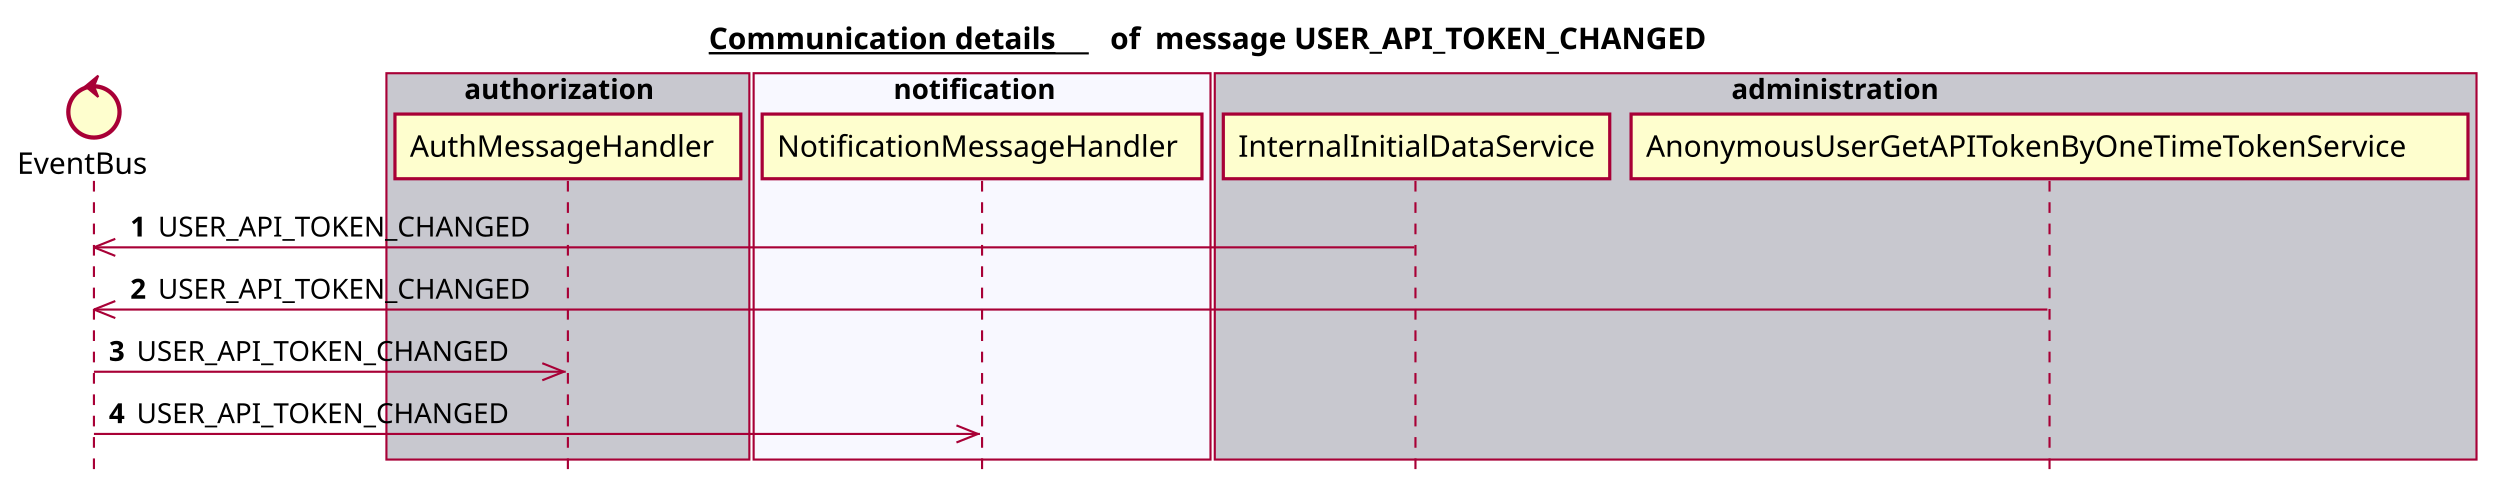
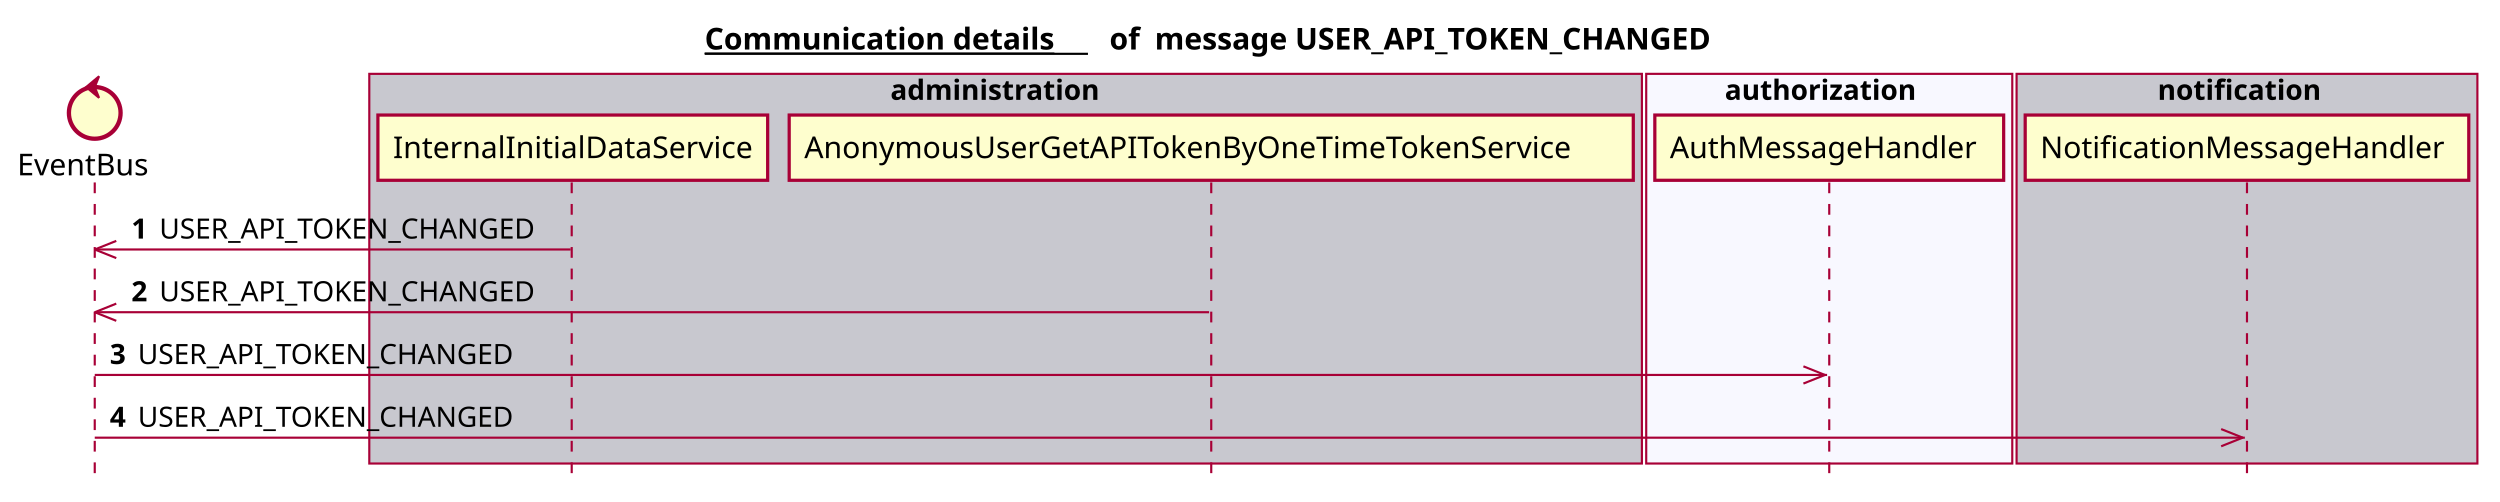
- <svg xmlns="http://www.w3.org/2000/svg" contentScriptType="application/ecmascript" contentStyleType="text/css" height="233px" preserveAspectRatio="none" style="width:1171px;height:233px;" version="1.1" viewBox="0 0 1171 233" width="1171px" zoomAndPan="magnify">
+ <svg xmlns="http://www.w3.org/2000/svg" contentScriptType="application/ecmascript" contentStyleType="text/css" height="233px" preserveAspectRatio="none" style="width:1161px;height:233px;" version="1.1" viewBox="0 0 1161 233" width="1161px" zoomAndPan="magnify">
  <defs />
  <g>
-     <text fill="#000000" font-family="sans-serif" font-size="14" font-weight="bold" lengthAdjust="spacingAndGlyphs" text-decoration="underline" textLength="178" x="332" y="22.995">Communication details</text>
-     <line style="stroke: #000000; stroke-width: 1.0;" x1="332" x2="510" y1="24.995" y2="24.995" />
-     <text fill="#000000" font-family="sans-serif" font-size="14" font-weight="bold" lengthAdjust="spacingAndGlyphs" textLength="16" x="520" y="22.995">of</text>
-     <text fill="#000000" font-family="sans-serif" font-size="14" font-weight="bold" lengthAdjust="spacingAndGlyphs" textLength="291" x="541" y="22.995">message USER_API_TOKEN_CHANGED</text>
-     <rect fill="#C8C8CF" height="180.961" style="stroke: #A80036; stroke-width: 1.0;" width="170" x="181" y="34.297" />
-     <text fill="#000000" font-family="sans-serif" font-size="13" font-weight="bold" lengthAdjust="spacingAndGlyphs" textLength="97" x="217.5" y="46.364">authorization</text>
-     <rect fill="#F8F8FF" height="180.961" style="stroke: #A80036; stroke-width: 1.0;" width="214" x="353" y="34.297" />
-     <text fill="#000000" font-family="sans-serif" font-size="13" font-weight="bold" lengthAdjust="spacingAndGlyphs" textLength="83" x="418.5" y="46.364">notification</text>
-     <rect fill="#C8C8CF" height="180.961" style="stroke: #A80036; stroke-width: 1.0;" width="591" x="569" y="34.297" />
-     <text fill="#000000" font-family="sans-serif" font-size="13" font-weight="bold" lengthAdjust="spacingAndGlyphs" textLength="107" x="811" y="46.364">administration</text>
+     <text fill="#000000" font-family="sans-serif" font-size="14" font-weight="bold" lengthAdjust="spacingAndGlyphs" text-decoration="underline" textLength="178" x="327.25" y="22.995">Communication details</text>
+     <line style="stroke: #000000; stroke-width: 1.0;" x1="327.25" x2="505.25" y1="24.995" y2="24.995" />
+     <text fill="#000000" font-family="sans-serif" font-size="14" font-weight="bold" lengthAdjust="spacingAndGlyphs" textLength="16" x="515.25" y="22.995">of</text>
+     <text fill="#000000" font-family="sans-serif" font-size="14" font-weight="bold" lengthAdjust="spacingAndGlyphs" textLength="291" x="536.25" y="22.995">message USER_API_TOKEN_CHANGED</text>
+     <rect fill="#C8C8CF" height="180.961" style="stroke: #A80036; stroke-width: 1.0;" width="591" x="171.5" y="34.297" />
+     <text fill="#000000" font-family="sans-serif" font-size="13" font-weight="bold" lengthAdjust="spacingAndGlyphs" textLength="107" x="413.5" y="46.364">administration</text>
+     <rect fill="#F8F8FF" height="180.961" style="stroke: #A80036; stroke-width: 1.0;" width="170" x="764.5" y="34.297" />
+     <text fill="#000000" font-family="sans-serif" font-size="13" font-weight="bold" lengthAdjust="spacingAndGlyphs" textLength="97" x="801" y="46.364">authorization</text>
+     <rect fill="#C8C8CF" height="180.961" style="stroke: #A80036; stroke-width: 1.0;" width="214" x="936.5" y="34.297" />
+     <text fill="#000000" font-family="sans-serif" font-size="13" font-weight="bold" lengthAdjust="spacingAndGlyphs" textLength="83" x="1002" y="46.364">notification</text>
    <line style="stroke: #A80036; stroke-width: 1.0; stroke-dasharray: 5.0,5.0;" x1="44" x2="44" y1="84.727" y2="221.258" />
-     <line style="stroke: #A80036; stroke-width: 1.0; stroke-dasharray: 5.0,5.0;" x1="266" x2="266" y1="84.727" y2="221.258" />
-     <line style="stroke: #A80036; stroke-width: 1.0; stroke-dasharray: 5.0,5.0;" x1="460" x2="460" y1="84.727" y2="221.258" />
-     <line style="stroke: #A80036; stroke-width: 1.0; stroke-dasharray: 5.0,5.0;" x1="663" x2="663" y1="84.727" y2="221.258" />
-     <line style="stroke: #A80036; stroke-width: 1.0; stroke-dasharray: 5.0,5.0;" x1="960" x2="960" y1="84.727" y2="221.258" />
+     <line style="stroke: #A80036; stroke-width: 1.0; stroke-dasharray: 5.0,5.0;" x1="265.5" x2="265.5" y1="84.727" y2="221.258" />
+     <line style="stroke: #A80036; stroke-width: 1.0; stroke-dasharray: 5.0,5.0;" x1="562.5" x2="562.5" y1="84.727" y2="221.258" />
+     <line style="stroke: #A80036; stroke-width: 1.0; stroke-dasharray: 5.0,5.0;" x1="849.5" x2="849.5" y1="84.727" y2="221.258" />
+     <line style="stroke: #A80036; stroke-width: 1.0; stroke-dasharray: 5.0,5.0;" x1="1043.5" x2="1043.5" y1="84.727" y2="221.258" />
    <text fill="#000000" font-family="sans-serif" font-size="14" lengthAdjust="spacingAndGlyphs" textLength="66" x="8" y="81.425">EventBus</text>
    <ellipse cx="44" cy="52.43" fill="#FEFECE" rx="12" ry="12" style="stroke: #A80036; stroke-width: 2.0;" />
    <polygon fill="#A80036" points="40,40.43,46,35.43,44,40.43,46,45.43,40,40.43" style="stroke: #A80036; stroke-width: 1.0;" />
-     <rect fill="#FEFECE" height="30.297" style="stroke: #A80036; stroke-width: 1.5;" width="162" x="185" y="53.43" />
-     <text fill="#000000" font-family="sans-serif" font-size="14" lengthAdjust="spacingAndGlyphs" textLength="148" x="192" y="73.425">AuthMessageHandler</text>
-     <rect fill="#FEFECE" height="30.297" style="stroke: #A80036; stroke-width: 1.5;" width="206" x="357" y="53.43" />
-     <text fill="#000000" font-family="sans-serif" font-size="14" lengthAdjust="spacingAndGlyphs" textLength="192" x="364" y="73.425">NotificationMessageHandler</text>
-     <rect fill="#FEFECE" height="30.297" style="stroke: #A80036; stroke-width: 1.5;" width="181" x="573" y="53.43" />
-     <text fill="#000000" font-family="sans-serif" font-size="14" lengthAdjust="spacingAndGlyphs" textLength="167" x="580" y="73.425">InternalInitialDataService</text>
-     <rect fill="#FEFECE" height="30.297" style="stroke: #A80036; stroke-width: 1.5;" width="392" x="764" y="53.43" />
-     <text fill="#000000" font-family="sans-serif" font-size="14" lengthAdjust="spacingAndGlyphs" textLength="378" x="771" y="73.425">AnonymousUserGetAPITokenByOneTimeTokenService</text>
+     <rect fill="#FEFECE" height="30.297" style="stroke: #A80036; stroke-width: 1.5;" width="181" x="175.5" y="53.43" />
+     <text fill="#000000" font-family="sans-serif" font-size="14" lengthAdjust="spacingAndGlyphs" textLength="167" x="182.5" y="73.425">InternalInitialDataService</text>
+     <rect fill="#FEFECE" height="30.297" style="stroke: #A80036; stroke-width: 1.5;" width="392" x="366.5" y="53.43" />
+     <text fill="#000000" font-family="sans-serif" font-size="14" lengthAdjust="spacingAndGlyphs" textLength="378" x="373.5" y="73.425">AnonymousUserGetAPITokenByOneTimeTokenService</text>
+     <rect fill="#FEFECE" height="30.297" style="stroke: #A80036; stroke-width: 1.5;" width="162" x="768.5" y="53.43" />
+     <text fill="#000000" font-family="sans-serif" font-size="14" lengthAdjust="spacingAndGlyphs" textLength="148" x="775.5" y="73.425">AuthMessageHandler</text>
+     <rect fill="#FEFECE" height="30.297" style="stroke: #A80036; stroke-width: 1.5;" width="206" x="940.5" y="53.43" />
+     <text fill="#000000" font-family="sans-serif" font-size="14" lengthAdjust="spacingAndGlyphs" textLength="192" x="947.5" y="73.425">NotificationMessageHandler</text>
    <line style="stroke: #A80036; stroke-width: 1.0;" x1="44" x2="54" y1="115.859" y2="111.859" />
    <line style="stroke: #A80036; stroke-width: 1.0;" x1="44" x2="54" y1="115.859" y2="119.859" />
-     <line style="stroke: #A80036; stroke-width: 1.0;" x1="44" x2="662.5" y1="115.859" y2="115.859" />
+     <line style="stroke: #A80036; stroke-width: 1.0;" x1="44" x2="265" y1="115.859" y2="115.859" />
    <text fill="#000000" font-family="sans-serif" font-size="13" font-weight="bold" lengthAdjust="spacingAndGlyphs" textLength="9" x="61" y="110.793">1</text>
    <text fill="#000000" font-family="sans-serif" font-size="13" lengthAdjust="spacingAndGlyphs" textLength="185" x="74" y="110.793">USER_API_TOKEN_CHANGED</text>
    <line style="stroke: #A80036; stroke-width: 1.0;" x1="44" x2="54" y1="144.992" y2="140.992" />
    <line style="stroke: #A80036; stroke-width: 1.0;" x1="44" x2="54" y1="144.992" y2="148.992" />
-     <line style="stroke: #A80036; stroke-width: 1.0;" x1="44" x2="959" y1="144.992" y2="144.992" />
+     <line style="stroke: #A80036; stroke-width: 1.0;" x1="44" x2="561.5" y1="144.992" y2="144.992" />
    <text fill="#000000" font-family="sans-serif" font-size="13" font-weight="bold" lengthAdjust="spacingAndGlyphs" textLength="9" x="61" y="139.926">2</text>
    <text fill="#000000" font-family="sans-serif" font-size="13" lengthAdjust="spacingAndGlyphs" textLength="185" x="74" y="139.926">USER_API_TOKEN_CHANGED</text>
-     <line style="stroke: #A80036; stroke-width: 1.0;" x1="264" x2="254" y1="174.125" y2="170.125" />
-     <line style="stroke: #A80036; stroke-width: 1.0;" x1="264" x2="254" y1="174.125" y2="178.125" />
-     <line style="stroke: #A80036; stroke-width: 1.0;" x1="44" x2="265" y1="174.125" y2="174.125" />
+     <line style="stroke: #A80036; stroke-width: 1.0;" x1="847.5" x2="837.5" y1="174.125" y2="170.125" />
+     <line style="stroke: #A80036; stroke-width: 1.0;" x1="847.5" x2="837.5" y1="174.125" y2="178.125" />
+     <line style="stroke: #A80036; stroke-width: 1.0;" x1="44" x2="848.5" y1="174.125" y2="174.125" />
    <text fill="#000000" font-family="sans-serif" font-size="13" font-weight="bold" lengthAdjust="spacingAndGlyphs" textLength="9" x="51" y="169.059">3</text>
    <text fill="#000000" font-family="sans-serif" font-size="13" lengthAdjust="spacingAndGlyphs" textLength="185" x="64" y="169.059">USER_API_TOKEN_CHANGED</text>
-     <line style="stroke: #A80036; stroke-width: 1.0;" x1="458" x2="448" y1="203.258" y2="199.258" />
-     <line style="stroke: #A80036; stroke-width: 1.0;" x1="458" x2="448" y1="203.258" y2="207.258" />
-     <line style="stroke: #A80036; stroke-width: 1.0;" x1="44" x2="459" y1="203.258" y2="203.258" />
+     <line style="stroke: #A80036; stroke-width: 1.0;" x1="1041.5" x2="1031.5" y1="203.258" y2="199.258" />
+     <line style="stroke: #A80036; stroke-width: 1.0;" x1="1041.5" x2="1031.5" y1="203.258" y2="207.258" />
+     <line style="stroke: #A80036; stroke-width: 1.0;" x1="44" x2="1042.5" y1="203.258" y2="203.258" />
    <text fill="#000000" font-family="sans-serif" font-size="13" font-weight="bold" lengthAdjust="spacingAndGlyphs" textLength="9" x="51" y="198.192">4</text>
    <text fill="#000000" font-family="sans-serif" font-size="13" lengthAdjust="spacingAndGlyphs" textLength="185" x="64" y="198.192">USER_API_TOKEN_CHANGED</text>
  </g>
</svg>
